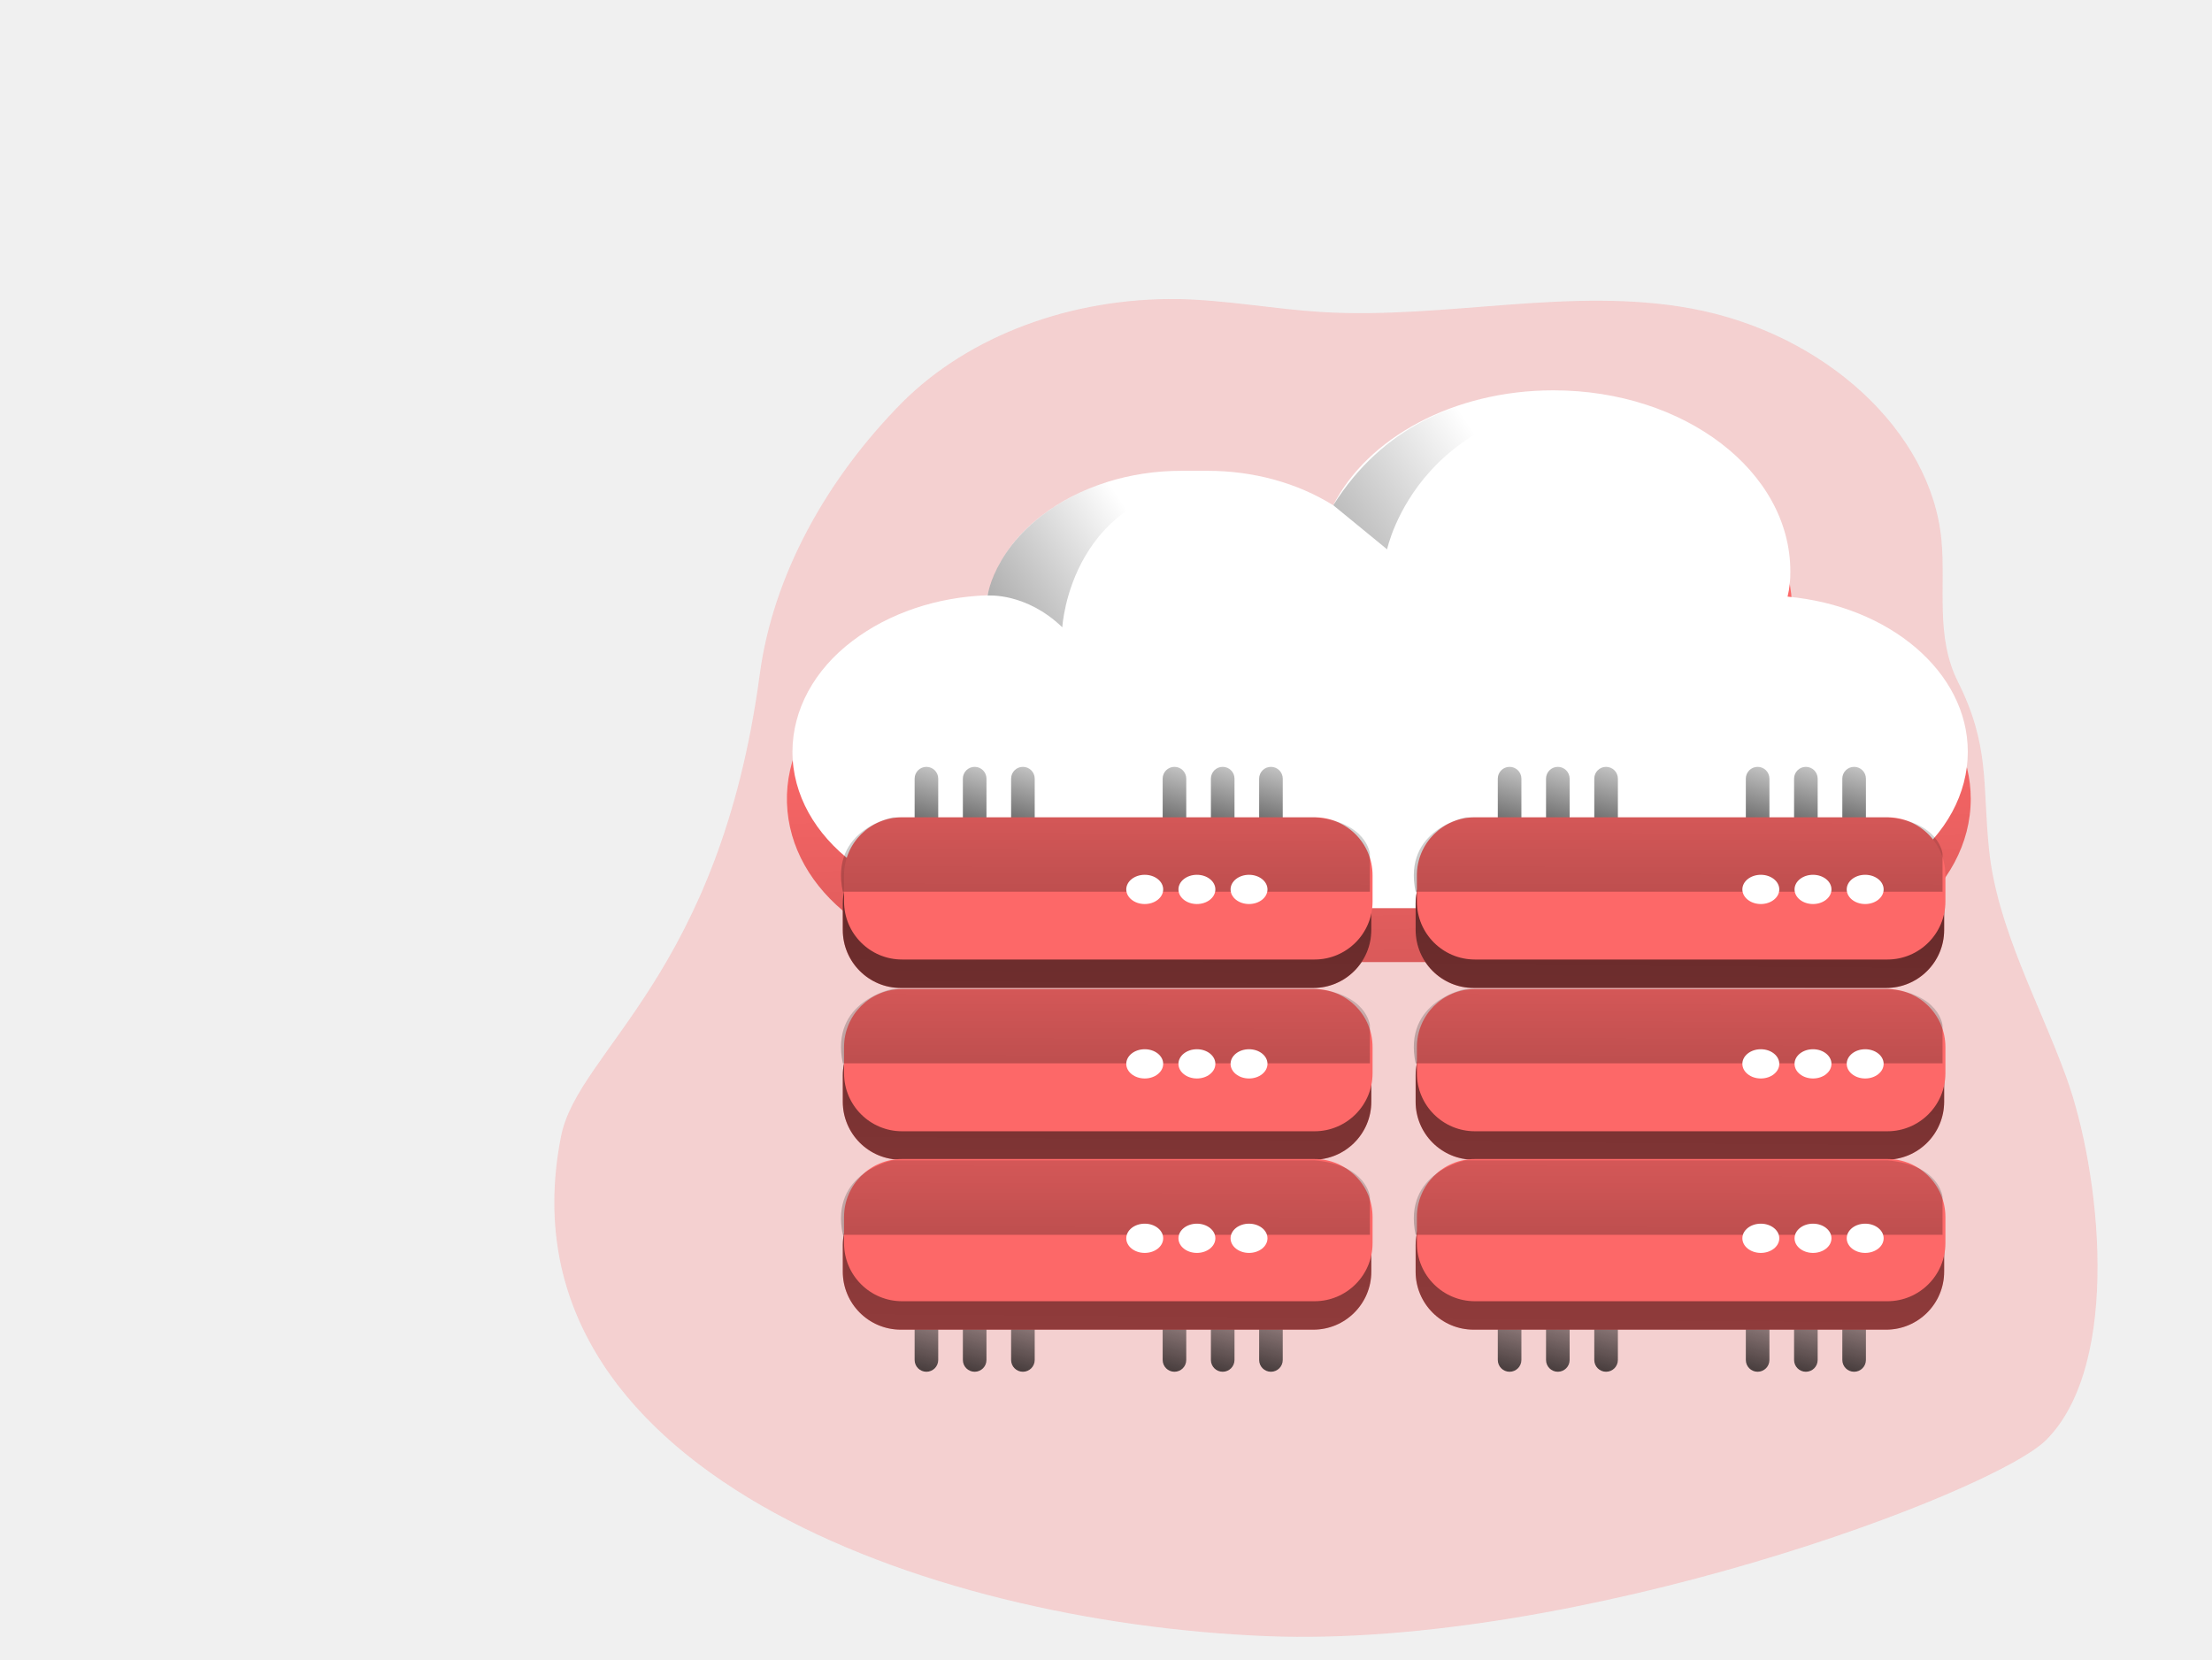
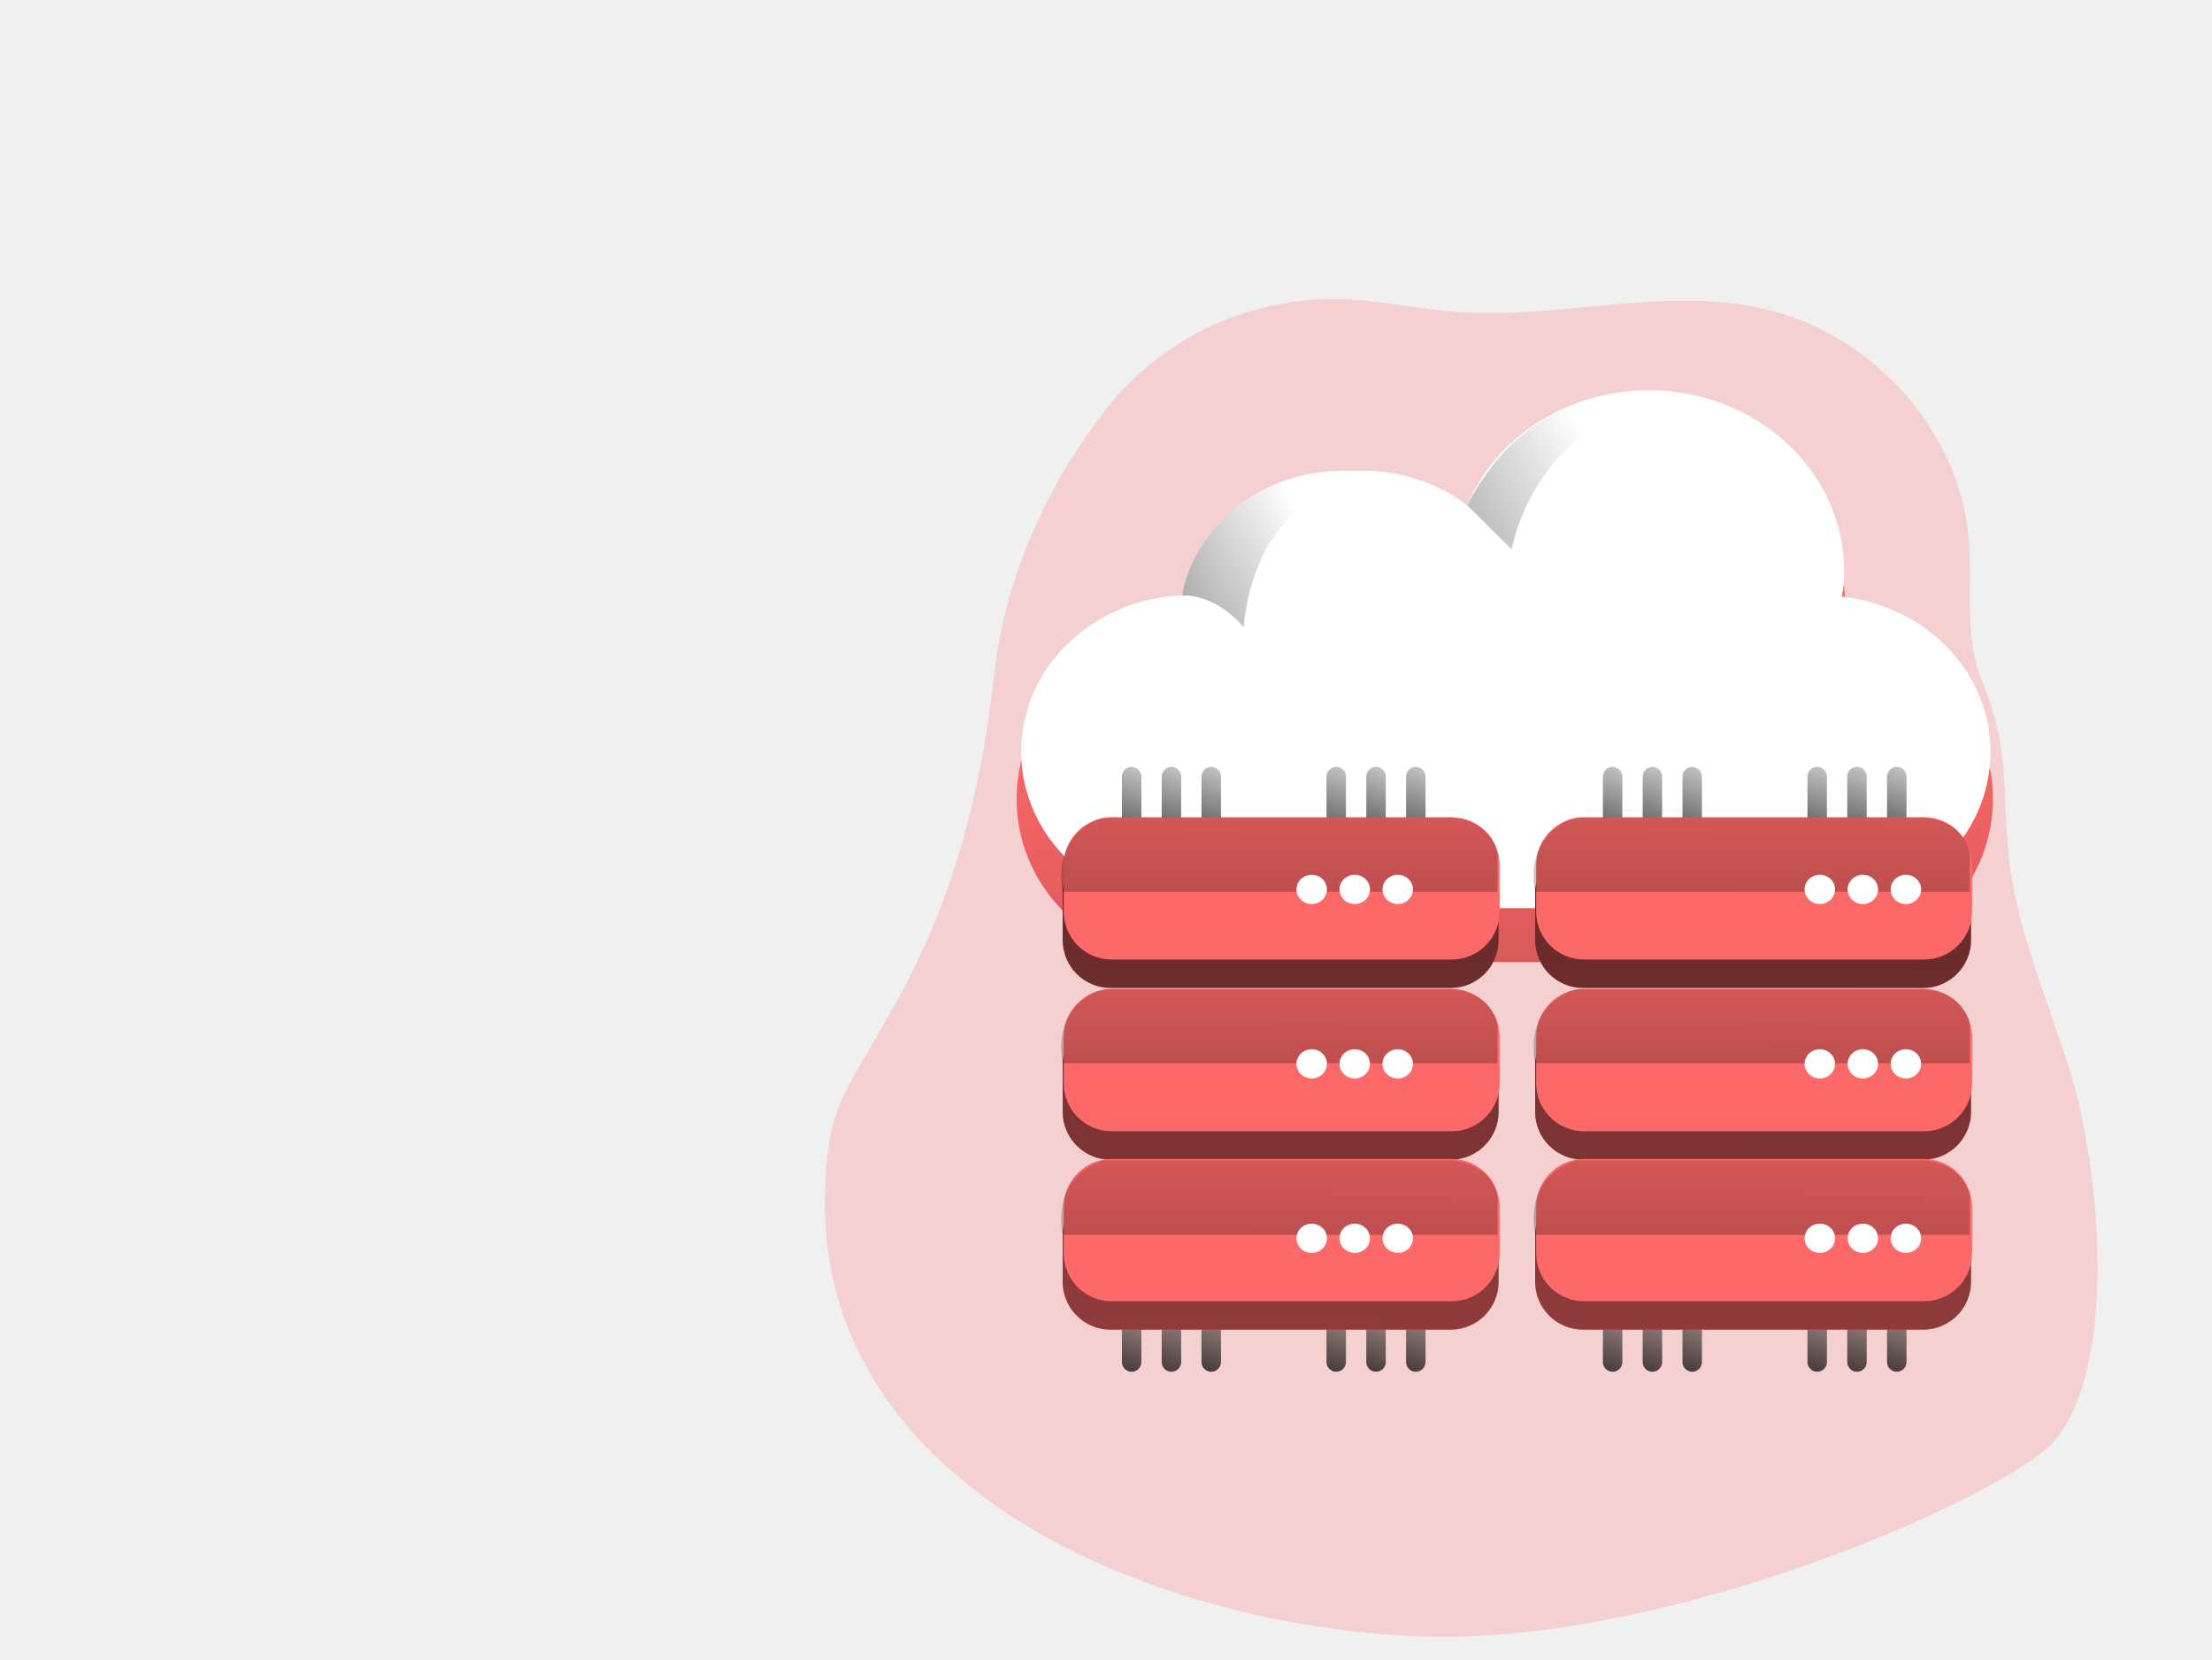
<svg xmlns="http://www.w3.org/2000/svg" xmlns:xlink="http://www.w3.org/1999/xlink" id="Layer_1" data-name="Layer 1" width="600" height="450" viewBox="0 0 600 450" version="1.1">
  <defs id="defs2798">
    <linearGradient id="linear-gradient" x1="254.01" y1="304.13" x2="226.78" y2="268.19" gradientUnits="userSpaceOnUse">
      <stop offset="0" stop-opacity="0" id="stop2770" />
      <stop offset="0.99" id="stop2772" />
    </linearGradient>
    <linearGradient id="linear-gradient-2" x1="243.75" y1="329.23" x2="305.38" y2="335.59" xlink:href="#linear-gradient" />
    <linearGradient id="linear-gradient-3" x1="121.74" y1="108.66" x2="461.85" y2="108.66" xlink:href="#linear-gradient" />
    <linearGradient id="linear-gradient-4" x1="288.59" y1="-46.13" x2="314.02" y2="415.99" xlink:href="#linear-gradient" />
    <linearGradient id="linear-gradient-5" x1="133.9" y1="403.66" x2="133.9" y2="440.51" gradientUnits="userSpaceOnUse">
      <stop offset="0" stop-opacity="0" id="stop2778" />
      <stop offset="0.41" stop-opacity="0.41" id="stop2780" />
      <stop offset="0.99" id="stop2782" />
    </linearGradient>
    <linearGradient id="linear-gradient-6" x1="310.64" y1="392.64" x2="311.75" y2="413.1" xlink:href="#linear-gradient-5" />
    <linearGradient id="linear-gradient-7" x1="209.45" y1="234.78" x2="208.09" y2="196" xlink:href="#linear-gradient" />
    <linearGradient id="linear-gradient-8" x1="241.07" y1="323.5" x2="270.67" y2="323.5" gradientUnits="userSpaceOnUse">
      <stop offset="0" stop-color="#ecc4d7" id="stop2787" />
      <stop offset="0.42" stop-color="#efd4d1" id="stop2789" />
      <stop offset="1" stop-color="#f2eac9" id="stop2791" />
    </linearGradient>
    <linearGradient id="linear-gradient-9" x1="268.52" y1="330.49" x2="253.32" y2="213.3" xlink:href="#linear-gradient" />
    <linearGradient id="linear-gradient-10" x1="236.72" y1="274.73" x2="248.97" y2="274.73" xlink:href="#linear-gradient-8" />
    <linearGradient id="linear-gradient-11" x1="255.75" y1="294.68" x2="262.36" y2="294.68" xlink:href="#linear-gradient-8" />
    <linearGradient id="linear-gradient-12" x1="254.41" y1="283.76" x2="266.78" y2="283.76" xlink:href="#linear-gradient-8" />
    <linearGradient id="linear-gradient-1" x1="219.04" y1="101.03" x2="230.3" y2="546.98" gradientUnits="userSpaceOnUse">
      <stop offset="0" stop-opacity="0" id="stop4455" />
      <stop offset="0.95" id="stop4457" />
    </linearGradient>
-     <linearGradient gradientTransform="matrix(1.422384,0,0,1.126531,150.3729,81.08605)" id="linear-gradient-2-0" x1="77.37" y1="104.91" x2="63.11" y2="143.39" xlink:href="#linear-gradient-1" />
-     <linearGradient gradientTransform="matrix(1.422384,0,0,1.126531,150.3729,81.08605)" id="linear-gradient-3-6" x1="86.57" y1="104.91" x2="72.31" y2="143.39" xlink:href="#linear-gradient-1" />
-     <linearGradient gradientTransform="matrix(1.422384,0,0,1.126531,150.3729,81.08605)" id="linear-gradient-4-1" x1="95.77" y1="104.91" x2="81.5" y2="143.39" xlink:href="#linear-gradient-1" />
-     <linearGradient gradientTransform="matrix(1.422384,0,0,1.126531,150.3729,81.08605)" id="linear-gradient-5-8" x1="124.67" y1="104.91" x2="110.41" y2="143.39" xlink:href="#linear-gradient-1" />
-     <linearGradient gradientTransform="matrix(1.422384,0,0,1.126531,150.3729,81.08605)" id="linear-gradient-6-1" x1="133.87" y1="104.91" x2="119.61" y2="143.39" xlink:href="#linear-gradient-1" />
-     <linearGradient gradientTransform="matrix(1.422384,0,0,1.126531,150.3729,81.08605)" id="linear-gradient-7-1" x1="143.07" y1="104.91" x2="128.8" y2="143.39" xlink:href="#linear-gradient-1" />
-     <linearGradient gradientTransform="matrix(1.422384,0,0,1.126531,150.3729,81.08605)" id="linear-gradient-8-1" x1="188.58" y1="104.91" x2="174.32" y2="143.39" xlink:href="#linear-gradient-1" />
-     <linearGradient gradientTransform="matrix(1.422384,0,0,1.126531,150.3729,81.08605)" id="linear-gradient-9-3" x1="197.78" y1="104.91" x2="183.51" y2="143.39" xlink:href="#linear-gradient-1" />
-     <linearGradient gradientTransform="matrix(1.422384,0,0,1.126531,150.3729,81.08605)" id="linear-gradient-10-7" x1="206.98" y1="104.91" x2="192.71" y2="143.39" xlink:href="#linear-gradient-1" />
-     <linearGradient gradientTransform="matrix(1.422384,0,0,1.126531,150.3729,81.08605)" id="linear-gradient-11-0" x1="235.88" y1="104.91" x2="221.62" y2="143.39" xlink:href="#linear-gradient-1" />
-     <linearGradient gradientTransform="matrix(1.422384,0,0,1.126531,150.3729,81.08605)" id="linear-gradient-12-2" x1="245.08" y1="104.91" x2="230.81" y2="143.39" xlink:href="#linear-gradient-1" />
-     <linearGradient gradientTransform="matrix(1.422384,0,0,1.126531,150.3729,81.08605)" id="linear-gradient-13" x1="254.28" y1="104.91" x2="240.01" y2="143.39" xlink:href="#linear-gradient-1" />
-     <linearGradient gradientTransform="matrix(1.422384,0,0,1.126531,150.3729,81.08605)" id="linear-gradient-14" x1="77.37" y1="231.42" x2="63.11" y2="269.89" xlink:href="#linear-gradient-1" />
-     <linearGradient gradientTransform="matrix(1.422384,0,0,1.126531,150.3729,81.08605)" id="linear-gradient-15" x1="86.57" y1="231.42" x2="72.31" y2="269.89" xlink:href="#linear-gradient-1" />
-     <linearGradient gradientTransform="matrix(1.422384,0,0,1.126531,150.3729,81.08605)" id="linear-gradient-16" x1="95.77" y1="231.42" x2="81.5" y2="269.89" xlink:href="#linear-gradient-1" />
-     <linearGradient gradientTransform="matrix(1.422384,0,0,1.126531,150.3729,81.08605)" id="linear-gradient-17" x1="124.67" y1="231.42" x2="110.41" y2="269.89" xlink:href="#linear-gradient-1" />
-     <linearGradient gradientTransform="matrix(1.422384,0,0,1.126531,150.3729,81.08605)" id="linear-gradient-18" x1="133.87" y1="231.42" x2="119.61" y2="269.89" xlink:href="#linear-gradient-1" />
-     <linearGradient gradientTransform="matrix(1.422384,0,0,1.126531,150.3729,81.08605)" id="linear-gradient-19" x1="143.07" y1="231.42" x2="128.8" y2="269.89" xlink:href="#linear-gradient-1" />
-     <linearGradient gradientTransform="matrix(1.422384,0,0,1.126531,150.3729,81.08605)" id="linear-gradient-20" x1="188.58" y1="231.42" x2="174.32" y2="269.89" xlink:href="#linear-gradient-1" />
-     <linearGradient gradientTransform="matrix(1.422384,0,0,1.126531,150.3729,81.08605)" id="linear-gradient-21" x1="197.78" y1="231.42" x2="183.51" y2="269.89" xlink:href="#linear-gradient-1" />
-     <linearGradient gradientTransform="matrix(1.422384,0,0,1.126531,150.3729,81.08605)" id="linear-gradient-22" x1="206.98" y1="231.42" x2="192.71" y2="269.89" xlink:href="#linear-gradient-1" />
-     <linearGradient gradientTransform="matrix(1.422384,0,0,1.126531,150.3729,81.08605)" id="linear-gradient-23" x1="235.88" y1="231.42" x2="221.62" y2="269.89" xlink:href="#linear-gradient-1" />
-     <linearGradient gradientTransform="matrix(1.422384,0,0,1.126531,150.3729,81.08605)" id="linear-gradient-24" x1="245.08" y1="231.42" x2="230.81" y2="269.89" xlink:href="#linear-gradient-1" />
-     <linearGradient gradientTransform="matrix(1.422384,0,0,1.126531,150.3729,81.08605)" id="linear-gradient-25" x1="254.28" y1="231.42" x2="240.01" y2="269.89" xlink:href="#linear-gradient-1" />
-     <linearGradient gradientTransform="matrix(1.422384,0,0,1.126531,61.78681,81.11985)" id="linear-gradient-26" x1="240.06" y1="36.52" x2="124.25" y2="97.52" xlink:href="#linear-gradient-1" />
-     <linearGradient gradientTransform="matrix(1.422384,0,0,1.126531,61.78681,81.11985)" id="linear-gradient-27" x1="174.18" y1="55.74" x2="76.57" y2="107.16" xlink:href="#linear-gradient-1" />
-     <linearGradient gradientTransform="matrix(1.422384,0,0,1.126531,150.3729,81.08605)" id="linear-gradient-28" x1="101.63" y1="524.89" x2="108.39" y2="-149.12" xlink:href="#linear-gradient-1" />
-     <linearGradient gradientTransform="matrix(1.422384,0,0,1.126531,150.3729,81.08605)" id="linear-gradient-29" x1="102.04" y1="524.89" x2="108.8" y2="-149.12" xlink:href="#linear-gradient-1" />
-     <linearGradient gradientTransform="matrix(1.422384,0,0,1.126531,150.3729,81.08605)" id="linear-gradient-30" x1="102.45" y1="524.89" x2="109.21" y2="-149.11" xlink:href="#linear-gradient-1" />
-     <linearGradient gradientTransform="matrix(1.422384,0,0,1.126531,150.3729,81.08605)" id="linear-gradient-31" x1="210.85" y1="525.98" x2="217.61" y2="-148.03" xlink:href="#linear-gradient-1" />
-     <linearGradient gradientTransform="matrix(1.422384,0,0,1.126531,150.3729,81.08605)" id="linear-gradient-32" x1="211.27" y1="525.98" x2="218.03" y2="-148.02" xlink:href="#linear-gradient-1" />
-     <linearGradient gradientTransform="matrix(1.422384,0,0,1.126531,150.3729,81.08605)" id="linear-gradient-33" x1="211.68" y1="525.99" x2="218.44" y2="-148.02" xlink:href="#linear-gradient-1" />
-     <linearGradient gradientTransform="matrix(1.422384,0,0,1.126531,61.78681,81.11985)" id="linear-gradient-34" x1="167.49" y1="91.56" x2="166.93" y2="310.04" xlink:href="#linear-gradient-1" />
-     <linearGradient gradientTransform="matrix(1.422384,0,0,1.126531,61.78681,81.11985)" id="linear-gradient-35" x1="276.73" y1="91.56" x2="276.17" y2="310.04" xlink:href="#linear-gradient-1" />
-     <linearGradient gradientTransform="matrix(1.422384,0,0,1.126531,61.78681,81.11985)" id="linear-gradient-36" x1="167.49" y1="132.85" x2="166.93" y2="351.33" xlink:href="#linear-gradient-1" />
-     <linearGradient gradientTransform="matrix(1.422384,0,0,1.126531,61.78681,81.11985)" id="linear-gradient-37" x1="276.73" y1="132.85" x2="276.17" y2="351.33" xlink:href="#linear-gradient-1" />
-     <linearGradient gradientTransform="matrix(1.422384,0,0,1.126531,61.78681,81.11985)" id="linear-gradient-38" x1="167.49" y1="174.15" x2="166.93" y2="392.62" xlink:href="#linear-gradient-1" />
-     <linearGradient gradientTransform="matrix(1.422384,0,0,1.126531,61.78681,81.11985)" id="linear-gradient-39" x1="276.73" y1="174.15" x2="276.17" y2="392.62" xlink:href="#linear-gradient-1" />
-     <linearGradient gradientTransform="matrix(1.422384,0,0,1.126531,61.78681,81.11985)" y2="546.98" x2="230.3" y1="101.03" x1="219.04" gradientUnits="userSpaceOnUse" id="linearGradient5543" xlink:href="#linear-gradient-1" />
+     <linearGradient gradientTransform="matrix(1.173108,0,0,1.126531,223.729,81.08605)" id="linear-gradient-2-0" x1="77.37" y1="104.91" x2="63.11" y2="143.39" xlink:href="#linear-gradient-1" />
+     <linearGradient gradientTransform="matrix(1.173108,0,0,1.126531,223.729,81.08605)" id="linear-gradient-3-6" x1="86.57" y1="104.91" x2="72.31" y2="143.39" xlink:href="#linear-gradient-1" />
+     <linearGradient gradientTransform="matrix(1.173108,0,0,1.126531,223.729,81.08605)" id="linear-gradient-4-1" x1="95.77" y1="104.91" x2="81.5" y2="143.39" xlink:href="#linear-gradient-1" />
+     <linearGradient gradientTransform="matrix(1.173108,0,0,1.126531,223.729,81.08605)" id="linear-gradient-5-8" x1="124.67" y1="104.91" x2="110.41" y2="143.39" xlink:href="#linear-gradient-1" />
+     <linearGradient gradientTransform="matrix(1.173108,0,0,1.126531,223.729,81.08605)" id="linear-gradient-6-1" x1="133.87" y1="104.91" x2="119.61" y2="143.39" xlink:href="#linear-gradient-1" />
+     <linearGradient gradientTransform="matrix(1.173108,0,0,1.126531,223.729,81.08605)" id="linear-gradient-7-1" x1="143.07" y1="104.91" x2="128.8" y2="143.39" xlink:href="#linear-gradient-1" />
+     <linearGradient gradientTransform="matrix(1.173108,0,0,1.126531,223.729,81.08605)" id="linear-gradient-8-1" x1="188.58" y1="104.91" x2="174.32" y2="143.39" xlink:href="#linear-gradient-1" />
+     <linearGradient gradientTransform="matrix(1.173108,0,0,1.126531,223.729,81.08605)" id="linear-gradient-9-3" x1="197.78" y1="104.91" x2="183.51" y2="143.39" xlink:href="#linear-gradient-1" />
+     <linearGradient gradientTransform="matrix(1.173108,0,0,1.126531,223.729,81.08605)" id="linear-gradient-10-7" x1="206.98" y1="104.91" x2="192.71" y2="143.39" xlink:href="#linear-gradient-1" />
+     <linearGradient gradientTransform="matrix(1.173108,0,0,1.126531,223.729,81.08605)" id="linear-gradient-11-0" x1="235.88" y1="104.91" x2="221.62" y2="143.39" xlink:href="#linear-gradient-1" />
+     <linearGradient gradientTransform="matrix(1.173108,0,0,1.126531,223.729,81.08605)" id="linear-gradient-12-2" x1="245.08" y1="104.91" x2="230.81" y2="143.39" xlink:href="#linear-gradient-1" />
+     <linearGradient gradientTransform="matrix(1.173108,0,0,1.126531,223.729,81.08605)" id="linear-gradient-13" x1="254.28" y1="104.91" x2="240.01" y2="143.39" xlink:href="#linear-gradient-1" />
+     <linearGradient gradientTransform="matrix(1.173108,0,0,1.126531,223.729,81.08605)" id="linear-gradient-14" x1="77.37" y1="231.42" x2="63.11" y2="269.89" xlink:href="#linear-gradient-1" />
+     <linearGradient gradientTransform="matrix(1.173108,0,0,1.126531,223.729,81.08605)" id="linear-gradient-15" x1="86.57" y1="231.42" x2="72.31" y2="269.89" xlink:href="#linear-gradient-1" />
+     <linearGradient gradientTransform="matrix(1.173108,0,0,1.126531,223.729,81.08605)" id="linear-gradient-16" x1="95.77" y1="231.42" x2="81.5" y2="269.89" xlink:href="#linear-gradient-1" />
+     <linearGradient gradientTransform="matrix(1.173108,0,0,1.126531,223.729,81.08605)" id="linear-gradient-17" x1="124.67" y1="231.42" x2="110.41" y2="269.89" xlink:href="#linear-gradient-1" />
+     <linearGradient gradientTransform="matrix(1.173108,0,0,1.126531,223.729,81.08605)" id="linear-gradient-18" x1="133.87" y1="231.42" x2="119.61" y2="269.89" xlink:href="#linear-gradient-1" />
+     <linearGradient gradientTransform="matrix(1.173108,0,0,1.126531,223.729,81.08605)" id="linear-gradient-19" x1="143.07" y1="231.42" x2="128.8" y2="269.89" xlink:href="#linear-gradient-1" />
+     <linearGradient gradientTransform="matrix(1.173108,0,0,1.126531,223.729,81.08605)" id="linear-gradient-20" x1="188.58" y1="231.42" x2="174.32" y2="269.89" xlink:href="#linear-gradient-1" />
+     <linearGradient gradientTransform="matrix(1.173108,0,0,1.126531,223.729,81.08605)" id="linear-gradient-21" x1="197.78" y1="231.42" x2="183.51" y2="269.89" xlink:href="#linear-gradient-1" />
+     <linearGradient gradientTransform="matrix(1.173108,0,0,1.126531,223.729,81.08605)" id="linear-gradient-22" x1="206.98" y1="231.42" x2="192.71" y2="269.89" xlink:href="#linear-gradient-1" />
+     <linearGradient gradientTransform="matrix(1.173108,0,0,1.126531,223.729,81.08605)" id="linear-gradient-23" x1="235.88" y1="231.42" x2="221.62" y2="269.89" xlink:href="#linear-gradient-1" />
+     <linearGradient gradientTransform="matrix(1.173108,0,0,1.126531,223.729,81.08605)" id="linear-gradient-24" x1="245.08" y1="231.42" x2="230.81" y2="269.89" xlink:href="#linear-gradient-1" />
+     <linearGradient gradientTransform="matrix(1.173108,0,0,1.126531,223.729,81.08605)" id="linear-gradient-25" x1="254.28" y1="231.42" x2="240.01" y2="269.89" xlink:href="#linear-gradient-1" />
+     <linearGradient gradientTransform="matrix(1.173108,0,0,1.126531,150.6678,81.11985)" id="linear-gradient-26" x1="240.06" y1="36.52" x2="124.25" y2="97.52" xlink:href="#linear-gradient-1" />
+     <linearGradient gradientTransform="matrix(1.173108,0,0,1.126531,150.6678,81.11985)" id="linear-gradient-27" x1="174.18" y1="55.74" x2="76.57" y2="107.16" xlink:href="#linear-gradient-1" />
+     <linearGradient gradientTransform="matrix(1.173108,0,0,1.126531,223.729,81.08605)" id="linear-gradient-28" x1="101.63" y1="524.89" x2="108.39" y2="-149.12" xlink:href="#linear-gradient-1" />
+     <linearGradient gradientTransform="matrix(1.173108,0,0,1.126531,223.729,81.08605)" id="linear-gradient-29" x1="102.04" y1="524.89" x2="108.8" y2="-149.12" xlink:href="#linear-gradient-1" />
+     <linearGradient gradientTransform="matrix(1.173108,0,0,1.126531,223.729,81.08605)" id="linear-gradient-30" x1="102.45" y1="524.89" x2="109.21" y2="-149.11" xlink:href="#linear-gradient-1" />
+     <linearGradient gradientTransform="matrix(1.173108,0,0,1.126531,223.729,81.08605)" id="linear-gradient-31" x1="210.85" y1="525.98" x2="217.61" y2="-148.03" xlink:href="#linear-gradient-1" />
+     <linearGradient gradientTransform="matrix(1.173108,0,0,1.126531,223.729,81.08605)" id="linear-gradient-32" x1="211.27" y1="525.98" x2="218.03" y2="-148.02" xlink:href="#linear-gradient-1" />
+     <linearGradient gradientTransform="matrix(1.173108,0,0,1.126531,223.729,81.08605)" id="linear-gradient-33" x1="211.68" y1="525.99" x2="218.44" y2="-148.02" xlink:href="#linear-gradient-1" />
+     <linearGradient gradientTransform="matrix(1.173108,0,0,1.126531,150.6678,81.11985)" id="linear-gradient-34" x1="167.49" y1="91.56" x2="166.93" y2="310.04" xlink:href="#linear-gradient-1" />
+     <linearGradient gradientTransform="matrix(1.173108,0,0,1.126531,150.6678,81.11985)" id="linear-gradient-35" x1="276.73" y1="91.56" x2="276.17" y2="310.04" xlink:href="#linear-gradient-1" />
+     <linearGradient gradientTransform="matrix(1.173108,0,0,1.126531,150.6678,81.11985)" id="linear-gradient-36" x1="167.49" y1="132.85" x2="166.93" y2="351.33" xlink:href="#linear-gradient-1" />
+     <linearGradient gradientTransform="matrix(1.173108,0,0,1.126531,150.6678,81.11985)" id="linear-gradient-37" x1="276.73" y1="132.85" x2="276.17" y2="351.33" xlink:href="#linear-gradient-1" />
+     <linearGradient gradientTransform="matrix(1.173108,0,0,1.126531,150.6678,81.11985)" id="linear-gradient-38" x1="167.49" y1="174.15" x2="166.93" y2="392.62" xlink:href="#linear-gradient-1" />
+     <linearGradient gradientTransform="matrix(1.173108,0,0,1.126531,150.6678,81.11985)" id="linear-gradient-39" x1="276.73" y1="174.15" x2="276.17" y2="392.62" xlink:href="#linear-gradient-1" />
+     <linearGradient gradientTransform="matrix(1.173108,0,0,1.126531,150.6678,81.11985)" y2="546.98" x2="230.3" y1="101.03" x1="219.04" gradientUnits="userSpaceOnUse" id="linearGradient5543" xlink:href="#linear-gradient-1" />
  </defs>
-   <path d="m 526.608,146.459 c -2.745,-29.369 -31.534,-56.045 -67.748,-62.759 -32.715,-6.072 -66.852,2.963 -100.363,0.935 -13.015,-0.8 -25.816,-3.256 -38.86,-3.515 a 93.508,74.058 0 0 0 -74.775,27.893 c -20.852,21.055 -35.147,47.145 -38.76,73.765 -10.867,81.673 -49.286,102.086 -53.908,125.383 -17.865,89.92 98.77,131.894 191.368,135.6 84.475,3.38 197.37,-38.933 211.551,-53.296 20.539,-20.784 14.565,-72.943 5.362,-98.301 -7.368,-20.278 -18.79,-40.555 -20.966,-61.824 -1.806,-17.63 0.299,-28.028 -8.463,-45.489 -6.116,-12.189 -3.243,-25.651 -4.438,-38.392 z" style="opacity:0.24;isolation:isolate;fill:#fd6868;stroke-width:1.266" id="path4502" />
-   <path style="fill:#fd6868;stroke-width:1.266" d="m 534.559,216.653 a 55.9,44.273 0 0 1 -55.914,44.295 H 269.554 a 55.9,44.273 0 0 1 -2.745,-88.5 53.851,42.65 0 0 1 52.984,-35.294 h 7.183 a 54.051,42.808 0 0 1 34.265,9.733 64.676,51.223 0 0 1 124.871,18.723 47.266,37.435 0 0 1 -0.754,7.12 55.885,44.261 0 0 1 49.2,43.923 z" id="path4504" />
-   <path style="fill:url(#linearGradient5543);stroke-width:1.266" d="m 534.559,216.653 a 55.9,44.273 0 0 1 -55.914,44.295 H 269.554 a 55.9,44.273 0 0 1 -2.745,-88.5 53.851,42.65 0 0 1 52.984,-35.294 h 7.183 a 54.051,42.808 0 0 1 34.265,9.733 64.676,51.223 0 0 1 124.871,18.723 47.266,37.435 0 0 1 -0.754,7.12 55.885,44.261 0 0 1 49.2,43.923 z" id="path4506" />
-   <path style="fill:#ffffff;stroke-width:1.266" d="m 533.762,203.912 a 52.372,41.479 0 0 1 -16.258,30.022 56.398,44.667 0 0 1 -39.272,12.392 H 270.564 c -30.709,0 -55.615,-18.96 -55.615,-42.448 a 52.529,41.603 0 0 1 16.258,-30.022 56.213,44.52 0 0 1 36.641,-12.392 50.523,40.014 0 0 1 14.892,-21.765 54.193,42.921 0 0 1 37.764,-11.998 h 7.112 a 54.79,43.394 0 0 1 34.009,9.339 c 9.302,-18.239 32.501,-31.171 59.74,-31.171 35.56,0 64.263,21.979 64.263,49.128 a 43.568,34.506 0 0 1 -0.754,6.827 c 27.566,2.512 48.887,20.39 48.887,42.087 z" id="path4508" />
-   <rect style="fill:url(#linear-gradient-2-0);stroke-width:1.266" x="248.091" y="207.99" width="6.401" height="21.562" rx="3.2" id="rect4510" />
-   <rect style="fill:url(#linear-gradient-3-6);stroke-width:1.266" x="261.177" y="207.99" width="6.401" height="21.562" rx="3.2" id="rect4512" />
-   <rect style="fill:url(#linear-gradient-4-1);stroke-width:1.266" x="274.262" y="207.99" width="6.401" height="21.562" rx="3.2" id="rect4514" />
-   <rect style="fill:url(#linear-gradient-5-8);stroke-width:1.266" x="315.369" y="207.99" width="6.401" height="21.562" rx="3.2" id="rect4516" />
-   <rect style="fill:url(#linear-gradient-6-1);stroke-width:1.266" x="328.455" y="207.99" width="6.401" height="21.562" rx="3.2" id="rect4518" />
-   <rect style="fill:url(#linear-gradient-7-1);stroke-width:1.266" x="341.541" y="207.99" width="6.401" height="21.562" rx="3.2" id="rect4520" />
-   <rect style="fill:url(#linear-gradient-8-1);stroke-width:1.266" x="406.274" y="207.99" width="6.401" height="21.562" rx="3.2" id="rect4522" />
-   <rect style="fill:url(#linear-gradient-9-3);stroke-width:1.266" x="419.36" y="207.99" width="6.401" height="21.562" rx="3.2" id="rect4524" />
-   <rect style="fill:url(#linear-gradient-10-7);stroke-width:1.266" x="432.446" y="207.99" width="6.401" height="21.562" rx="3.2" id="rect4526" />
-   <rect style="fill:url(#linear-gradient-11-0);stroke-width:1.266" x="473.553" y="207.99" width="6.401" height="21.562" rx="3.2" id="rect4528" />
-   <rect style="fill:url(#linear-gradient-12-2);stroke-width:1.266" x="486.639" y="207.99" width="6.401" height="21.562" rx="3.2" id="rect4530" />
-   <rect style="fill:url(#linear-gradient-13);stroke-width:1.266" x="499.725" y="207.99" width="6.401" height="21.562" rx="3.2" id="rect4532" />
-   <rect style="fill:url(#linear-gradient-14);stroke-width:1.266" x="248.091" y="350.496" width="6.401" height="21.562" rx="3.2" id="rect4534" />
-   <rect style="fill:url(#linear-gradient-15);stroke-width:1.266" x="261.177" y="350.496" width="6.401" height="21.562" rx="3.2" id="rect4536" />
-   <rect style="fill:url(#linear-gradient-16);stroke-width:1.266" x="274.262" y="350.496" width="6.401" height="21.562" rx="3.2" id="rect4538" />
-   <rect style="fill:url(#linear-gradient-17);stroke-width:1.266" x="315.369" y="350.496" width="6.401" height="21.562" rx="3.2" id="rect4540" />
-   <rect style="fill:url(#linear-gradient-18);stroke-width:1.266" x="328.455" y="350.496" width="6.401" height="21.562" rx="3.2" id="rect4542" />
-   <rect style="fill:url(#linear-gradient-19);stroke-width:1.266" x="341.541" y="350.496" width="6.401" height="21.562" rx="3.2" id="rect4544" />
-   <rect style="fill:url(#linear-gradient-20);stroke-width:1.266" x="406.274" y="350.496" width="6.401" height="21.562" rx="3.2" id="rect4546" />
-   <rect style="fill:url(#linear-gradient-21);stroke-width:1.266" x="419.36" y="350.496" width="6.401" height="21.562" rx="3.2" id="rect4548" />
-   <rect style="fill:url(#linear-gradient-22);stroke-width:1.266" x="432.446" y="350.496" width="6.401" height="21.562" rx="3.2" id="rect4550" />
-   <rect style="fill:url(#linear-gradient-23);stroke-width:1.266" x="473.553" y="350.496" width="6.401" height="21.562" rx="3.2" id="rect4552" />
-   <rect style="fill:url(#linear-gradient-24);stroke-width:1.266" x="486.639" y="350.496" width="6.401" height="21.562" rx="3.2" id="rect4554" />
-   <rect style="fill:url(#linear-gradient-25);stroke-width:1.266" x="499.725" y="350.496" width="6.401" height="21.562" rx="3.2" id="rect4556" />
-   <path style="fill:url(#linear-gradient-26);stroke-width:1.266" d="m 361.654,137.041 14.594,11.952 c 0,0 9.075,-43.09 66.212,-40.172 0,0 -53.766,-15.028 -80.806,28.22 z" id="path4558" />
-   <path style="fill:url(#linear-gradient-27);stroke-width:1.266" d="m 267.89,161.532 c 0,0 10.383,-0.901 20.255,8.607 0,0 2.134,-38.482 43.383,-39.113 0,0 -16.898,-8.55 -40.438,3.492 -21.094,10.815 -23.199,27.014 -23.199,27.014 z" id="path4560" />
-   <rect style="fill:#fd6868;stroke-width:1.266" x="228.604" y="229.394" width="143.362" height="38.572" rx="15.746" id="rect4562" />
-   <rect style="fill:#fd6868;stroke-width:1.266" x="228.604" y="275.976" width="143.362" height="38.572" rx="15.746" id="rect4564" />
-   <rect style="fill:#fd6868;stroke-width:1.266" x="228.604" y="322.073" width="143.362" height="38.572" rx="15.746" id="rect4566" />
-   <rect style="fill:#fd6868;stroke-width:1.266" x="383.985" y="229.394" width="143.362" height="38.572" rx="15.746" id="rect4568" />
-   <rect style="fill:#fd6868;stroke-width:1.266" x="383.985" y="275.976" width="143.362" height="38.572" rx="15.746" id="rect4570" />
-   <rect style="fill:#fd6868;stroke-width:1.266" x="383.985" y="322.073" width="143.362" height="38.572" rx="15.746" id="rect4572" />
-   <rect style="fill:url(#linear-gradient-28);stroke-width:1.266" x="228.604" y="229.394" width="143.362" height="38.572" rx="15.746" id="rect4574" />
-   <rect style="fill:url(#linear-gradient-29);stroke-width:1.266" x="228.604" y="275.976" width="143.362" height="38.572" rx="15.746" id="rect4576" />
-   <rect style="fill:url(#linear-gradient-30);stroke-width:1.266" x="228.604" y="322.073" width="143.362" height="38.572" rx="15.746" id="rect4578" />
-   <rect style="fill:url(#linear-gradient-31);stroke-width:1.266" x="383.985" y="229.394" width="143.362" height="38.572" rx="15.746" id="rect4580" />
-   <rect style="fill:url(#linear-gradient-32);stroke-width:1.266" x="383.985" y="275.976" width="143.362" height="38.572" rx="15.746" id="rect4582" />
-   <rect style="fill:url(#linear-gradient-33);stroke-width:1.266" x="383.985" y="322.073" width="143.362" height="38.572" rx="15.746" id="rect4584" />
-   <rect style="fill:#fd6868;stroke-width:1.266" x="228.945" y="221.677" width="143.362" height="38.572" rx="15.746" id="rect4586" />
-   <rect style="fill:#fd6868;stroke-width:1.266" x="228.945" y="268.259" width="143.362" height="38.572" rx="15.746" id="rect4588" />
-   <rect style="fill:#fd6868;stroke-width:1.266" x="228.945" y="314.357" width="143.362" height="38.572" rx="15.746" id="rect4590" />
-   <rect style="fill:#fd6868;stroke-width:1.266" x="384.327" y="221.677" width="143.362" height="38.572" rx="15.746" id="rect4592" />
-   <rect style="fill:#fd6868;stroke-width:1.266" x="384.327" y="268.259" width="143.362" height="38.572" rx="15.746" id="rect4594" />
-   <rect style="fill:#fd6868;stroke-width:1.266" x="384.327" y="314.357" width="143.362" height="38.572" rx="15.746" id="rect4596" />
-   <path style="fill:url(#linear-gradient-34);stroke-width:1.266" d="M 228.618,241.864 H 371.582 V 231.568 c 0,0 -0.797,-8.674 -15.02,-9.891 H 242.23 c 0,0 -17.225,3.222 -13.612,20.187 z" id="path4598" />
-   <path style="fill:url(#linear-gradient-35);stroke-width:1.266" d="M 383.985,241.864 H 526.906 V 231.568 c 0,0 -0.782,-8.674 -15.006,-9.891 H 397.612 c 0,0 -17.211,3.222 -13.626,20.187 z" id="path4600" />
-   <path style="fill:url(#linear-gradient-36);stroke-width:1.266" d="m 228.618,288.401 h 142.964 v -10.308 c 0,0 -0.797,-8.674 -15.02,-9.891 H 242.23 c 0,0 -17.225,3.211 -13.612,20.199 z" id="path4602" />
-   <path style="fill:url(#linear-gradient-37);stroke-width:1.266" d="M 383.985,288.401 H 526.906 v -10.308 c 0,0 -0.782,-8.674 -15.006,-9.891 H 397.612 c 0,0 -17.211,3.211 -13.626,20.199 z" id="path4604" />
-   <path style="fill:url(#linear-gradient-38);stroke-width:1.266" d="m 228.618,334.905 h 142.964 v -10.308 c 0,0 -0.797,-8.674 -15.02,-9.88 H 242.23 c 0,0 -17.225,3.211 -13.612,20.187 z" id="path4606" />
-   <path style="fill:url(#linear-gradient-39);stroke-width:1.266" d="M 383.985,334.905 H 526.906 v -10.308 c 0,0 -0.782,-8.674 -15.006,-9.88 H 397.612 c 0,0 -17.211,3.211 -13.626,20.187 z" id="path4608" />
-   <ellipse style="fill:#ffffff;stroke-width:1.266" cx="310.505" cy="241.234" id="circle4610" rx="5.007" ry="3.965" />
-   <ellipse style="fill:#ffffff;stroke-width:1.266" cx="324.658" cy="241.234" id="circle4612" rx="5.007" ry="3.965" />
-   <ellipse style="fill:#ffffff;stroke-width:1.266" cx="338.796" cy="241.234" id="circle4614" rx="5.007" ry="3.965" />
-   <ellipse style="fill:#ffffff;stroke-width:1.266" cx="477.621" cy="241.234" id="circle4616" rx="5.007" ry="3.965" />
-   <ellipse style="fill:#ffffff;stroke-width:1.266" cx="491.774" cy="241.234" id="circle4618" rx="5.007" ry="3.965" />
-   <ellipse style="fill:#ffffff;stroke-width:1.266" cx="505.926" cy="241.234" id="circle4620" rx="5.007" ry="3.965" />
-   <ellipse style="fill:#ffffff;stroke-width:1.266" cx="310.505" cy="288.548" id="circle4622" rx="5.007" ry="3.965" />
-   <ellipse style="fill:#ffffff;stroke-width:1.266" cx="324.658" cy="288.548" id="circle4624" rx="5.007" ry="3.965" />
-   <ellipse style="fill:#ffffff;stroke-width:1.266" cx="338.796" cy="288.548" id="circle4626" rx="5.007" ry="3.965" />
-   <ellipse style="fill:#ffffff;stroke-width:1.266" cx="477.621" cy="288.548" id="circle4628" rx="5.007" ry="3.965" />
-   <ellipse style="fill:#ffffff;stroke-width:1.266" cx="491.774" cy="288.548" id="circle4630" rx="5.007" ry="3.965" />
-   <ellipse style="fill:#ffffff;stroke-width:1.266" cx="505.926" cy="288.548" id="circle4632" rx="5.007" ry="3.965" />
-   <ellipse style="fill:#ffffff;stroke-width:1.266" cx="310.505" cy="335.862" id="circle4634" rx="5.007" ry="3.965" />
-   <ellipse style="fill:#ffffff;stroke-width:1.266" cx="324.658" cy="335.862" id="circle4636" rx="5.007" ry="3.965" />
-   <ellipse style="fill:#ffffff;stroke-width:1.266" cx="338.796" cy="335.862" id="circle4638" rx="5.007" ry="3.965" />
-   <ellipse style="fill:#ffffff;stroke-width:1.266" cx="477.621" cy="335.862" id="circle4640" rx="5.007" ry="3.965" />
-   <ellipse style="fill:#ffffff;stroke-width:1.266" cx="491.774" cy="335.862" id="circle4642" rx="5.007" ry="3.965" />
-   <ellipse style="fill:#ffffff;stroke-width:1.266" cx="505.926" cy="335.862" id="circle4644" rx="5.007" ry="3.965" />
+   <path d="m 534.028,146.459 c -2.264,-29.369 -26.008,-56.045 -55.875,-62.759 -26.981,-6.072 -55.136,2.963 -82.775,0.935 C 384.644,83.835 374.086,81.379 363.329,81.12 a 77.12,74.058 0 0 0 -61.67,27.893 c -17.198,21.055 -28.988,47.145 -31.967,73.765 -8.963,81.673 -40.648,102.086 -44.461,125.383 -14.734,89.92 81.461,131.894 157.83,135.6 69.671,3.38 162.78,-38.933 174.476,-53.296 16.94,-20.784 12.013,-72.943 4.423,-98.301 -6.077,-20.278 -15.497,-40.555 -17.292,-61.824 -1.49,-17.63 0.246,-28.028 -6.98,-45.489 -5.044,-12.189 -2.675,-25.651 -3.66,-38.392 z" style="opacity:0.24;isolation:isolate;fill:#fd6868;stroke-width:1.15" id="path4502" />
+   <path style="fill:#fd6868;stroke-width:1.15" d="m 540.585,216.653 a 46.103,44.273 0 0 1 -46.115,44.295 H 322.024 a 46.103,44.273 0 0 1 -2.264,-88.5 44.414,42.65 0 0 1 43.698,-35.294 h 5.924 a 44.578,42.808 0 0 1 28.26,9.733 53.341,51.223 0 0 1 102.987,18.723 38.982,37.435 0 0 1 -0.622,7.12 46.091,44.261 0 0 1 40.578,43.923 z" id="path4504" />
+   <path style="fill:url(#linearGradient5543);stroke-width:1.15" d="m 540.585,216.653 a 46.103,44.273 0 0 1 -46.115,44.295 H 322.024 a 46.103,44.273 0 0 1 -2.264,-88.5 44.414,42.65 0 0 1 43.698,-35.294 h 5.924 a 44.578,42.808 0 0 1 28.26,9.733 53.341,51.223 0 0 1 102.987,18.723 38.982,37.435 0 0 1 -0.622,7.12 46.091,44.261 0 0 1 40.578,43.923 z" id="path4506" />
+   <path style="fill:#ffffff;stroke-width:1.15" d="m 539.929,203.912 a 43.194,41.479 0 0 1 -13.409,30.022 46.514,44.667 0 0 1 -32.389,12.392 H 322.857 c -25.327,0 -45.869,-18.96 -45.869,-42.448 a 43.323,41.603 0 0 1 13.409,-30.022 46.361,44.52 0 0 1 30.219,-12.392 41.669,40.014 0 0 1 12.282,-21.765 44.695,42.921 0 0 1 31.146,-11.998 h 5.866 a 45.188,43.394 0 0 1 28.049,9.339 c 7.672,-18.239 26.806,-31.171 49.271,-31.171 29.328,0 53.001,21.979 53.001,49.128 a 35.932,34.506 0 0 1 -0.622,6.827 c 22.735,2.512 40.32,20.39 40.32,42.087 z" id="path4508" />
+   <rect style="fill:url(#linear-gradient-2-0);stroke-width:1.15" x="304.322" y="207.99" width="5.279" height="21.562" rx="2.639" id="rect4510" />
+   <rect style="fill:url(#linear-gradient-3-6);stroke-width:1.15" x="315.114" y="207.99" width="5.279" height="21.562" rx="2.639" id="rect4512" />
+   <rect style="fill:url(#linear-gradient-4-1);stroke-width:1.15" x="325.907" y="207.99" width="5.279" height="21.562" rx="2.639" id="rect4514" />
+   <rect style="fill:url(#linear-gradient-5-8);stroke-width:1.15" x="359.81" y="207.99" width="5.279" height="21.562" rx="2.639" id="rect4516" />
+   <rect style="fill:url(#linear-gradient-6-1);stroke-width:1.15" x="370.602" y="207.99" width="5.279" height="21.562" rx="2.639" id="rect4518" />
+   <rect style="fill:url(#linear-gradient-7-1);stroke-width:1.15" x="381.395" y="207.99" width="5.279" height="21.562" rx="2.639" id="rect4520" />
+   <rect style="fill:url(#linear-gradient-8-1);stroke-width:1.15" x="434.783" y="207.99" width="5.279" height="21.562" rx="2.639" id="rect4522" />
+   <rect style="fill:url(#linear-gradient-9-3);stroke-width:1.15" x="445.575" y="207.99" width="5.279" height="21.562" rx="2.639" id="rect4524" />
+   <rect style="fill:url(#linear-gradient-10-7);stroke-width:1.15" x="456.368" y="207.99" width="5.279" height="21.562" rx="2.639" id="rect4526" />
+   <rect style="fill:url(#linear-gradient-11-0);stroke-width:1.15" x="490.271" y="207.99" width="5.279" height="21.562" rx="2.639" id="rect4528" />
+   <rect style="fill:url(#linear-gradient-12-2);stroke-width:1.15" x="501.064" y="207.99" width="5.279" height="21.562" rx="2.639" id="rect4530" />
+   <rect style="fill:url(#linear-gradient-13);stroke-width:1.15" x="511.856" y="207.99" width="5.279" height="21.562" rx="2.639" id="rect4532" />
+   <rect style="fill:url(#linear-gradient-14);stroke-width:1.15" x="304.322" y="350.496" width="5.279" height="21.562" rx="2.639" id="rect4534" />
+   <rect style="fill:url(#linear-gradient-15);stroke-width:1.15" x="315.114" y="350.496" width="5.279" height="21.562" rx="2.639" id="rect4536" />
+   <rect style="fill:url(#linear-gradient-16);stroke-width:1.15" x="325.907" y="350.496" width="5.279" height="21.562" rx="2.639" id="rect4538" />
+   <rect style="fill:url(#linear-gradient-17);stroke-width:1.15" x="359.81" y="350.496" width="5.279" height="21.562" rx="2.639" id="rect4540" />
+   <rect style="fill:url(#linear-gradient-18);stroke-width:1.15" x="370.602" y="350.496" width="5.279" height="21.562" rx="2.639" id="rect4542" />
+   <rect style="fill:url(#linear-gradient-19);stroke-width:1.15" x="381.395" y="350.496" width="5.279" height="21.562" rx="2.639" id="rect4544" />
+   <rect style="fill:url(#linear-gradient-20);stroke-width:1.15" x="434.783" y="350.496" width="5.279" height="21.562" rx="2.639" id="rect4546" />
+   <rect style="fill:url(#linear-gradient-21);stroke-width:1.15" x="445.575" y="350.496" width="5.279" height="21.562" rx="2.639" id="rect4548" />
+   <rect style="fill:url(#linear-gradient-22);stroke-width:1.15" x="456.368" y="350.496" width="5.279" height="21.562" rx="2.639" id="rect4550" />
+   <rect style="fill:url(#linear-gradient-23);stroke-width:1.15" x="490.271" y="350.496" width="5.279" height="21.562" rx="2.639" id="rect4552" />
+   <rect style="fill:url(#linear-gradient-24);stroke-width:1.15" x="501.064" y="350.496" width="5.279" height="21.562" rx="2.639" id="rect4554" />
+   <rect style="fill:url(#linear-gradient-25);stroke-width:1.15" x="511.856" y="350.496" width="5.279" height="21.562" rx="2.639" id="rect4556" />
+   <path style="fill:url(#linear-gradient-26);stroke-width:1.15" d="m 397.983,137.041 12.036,11.952 c 0,0 7.484,-43.09 54.608,-40.172 0,0 -44.343,-15.028 -66.644,28.22 z" id="path4558" />
+   <path style="fill:url(#linear-gradient-27);stroke-width:1.15" d="m 320.651,161.532 c 0,0 8.564,-0.901 16.705,8.607 0,0 1.76,-38.482 35.78,-39.113 0,0 -13.937,-8.55 -33.351,3.492 -17.397,10.815 -19.133,27.014 -19.133,27.014 z" id="path4560" />
+   <rect style="fill:#fd6868;stroke-width:1.15" x="288.25" y="229.394" width="118.238" height="38.572" rx="12.986" id="rect4562" />
+   <rect style="fill:#fd6868;stroke-width:1.15" x="288.25" y="275.976" width="118.238" height="38.572" rx="12.986" id="rect4564" />
+   <rect style="fill:#fd6868;stroke-width:1.15" x="288.25" y="322.073" width="118.238" height="38.572" rx="12.986" id="rect4566" />
+   <rect style="fill:#fd6868;stroke-width:1.15" x="416.4" y="229.394" width="118.238" height="38.572" rx="12.986" id="rect4568" />
+   <rect style="fill:#fd6868;stroke-width:1.15" x="416.4" y="275.976" width="118.238" height="38.572" rx="12.986" id="rect4570" />
+   <rect style="fill:#fd6868;stroke-width:1.15" x="416.4" y="322.073" width="118.238" height="38.572" rx="12.986" id="rect4572" />
+   <rect style="fill:url(#linear-gradient-28);stroke-width:1.15" x="288.25" y="229.394" width="118.238" height="38.572" rx="12.986" id="rect4574" />
+   <rect style="fill:url(#linear-gradient-29);stroke-width:1.15" x="288.25" y="275.976" width="118.238" height="38.572" rx="12.986" id="rect4576" />
+   <rect style="fill:url(#linear-gradient-30);stroke-width:1.15" x="288.25" y="322.073" width="118.238" height="38.572" rx="12.986" id="rect4578" />
+   <rect style="fill:url(#linear-gradient-31);stroke-width:1.15" x="416.4" y="229.394" width="118.238" height="38.572" rx="12.986" id="rect4580" />
+   <rect style="fill:url(#linear-gradient-32);stroke-width:1.15" x="416.4" y="275.976" width="118.238" height="38.572" rx="12.986" id="rect4582" />
+   <rect style="fill:url(#linear-gradient-33);stroke-width:1.15" x="416.4" y="322.073" width="118.238" height="38.572" rx="12.986" id="rect4584" />
+   <rect style="fill:#fd6868;stroke-width:1.15" x="288.531" y="221.677" width="118.238" height="38.572" rx="12.986" id="rect4586" />
+   <rect style="fill:#fd6868;stroke-width:1.15" x="288.531" y="268.259" width="118.238" height="38.572" rx="12.986" id="rect4588" />
+   <rect style="fill:#fd6868;stroke-width:1.15" x="288.531" y="314.357" width="118.238" height="38.572" rx="12.986" id="rect4590" />
+   <rect style="fill:#fd6868;stroke-width:1.15" x="416.682" y="221.677" width="118.238" height="38.572" rx="12.986" id="rect4592" />
+   <rect style="fill:#fd6868;stroke-width:1.15" x="416.682" y="268.259" width="118.238" height="38.572" rx="12.986" id="rect4594" />
+   <rect style="fill:#fd6868;stroke-width:1.15" x="416.682" y="314.357" width="118.238" height="38.572" rx="12.986" id="rect4596" />
+   <path style="fill:url(#linear-gradient-34);stroke-width:1.15" d="m 288.262,241.864 h 117.909 V 231.568 c 0,0 -0.657,-8.674 -12.388,-9.891 h -94.294 c 0,0 -14.206,3.222 -11.227,20.187 z" id="path4598" />
+   <path style="fill:url(#linear-gradient-35);stroke-width:1.15" d="M 416.4,241.864 H 534.274 V 231.568 c 0,0 -0.645,-8.674 -12.376,-9.891 h -94.259 c 0,0 -14.195,3.222 -11.238,20.187 z" id="path4600" />
+   <path style="fill:url(#linear-gradient-36);stroke-width:1.15" d="m 288.262,288.401 h 117.909 v -10.308 c 0,0 -0.657,-8.674 -12.388,-9.891 h -94.294 c 0,0 -14.206,3.211 -11.227,20.199 z" id="path4602" />
+   <path style="fill:url(#linear-gradient-37);stroke-width:1.15" d="m 416.4,288.401 h 117.874 v -10.308 c 0,0 -0.645,-8.674 -12.376,-9.891 h -94.259 c 0,0 -14.195,3.211 -11.238,20.199 z" id="path4604" />
+   <path style="fill:url(#linear-gradient-38);stroke-width:1.15" d="m 288.262,334.905 h 117.909 v -10.308 c 0,0 -0.657,-8.674 -12.388,-9.88 h -94.294 c 0,0 -14.206,3.211 -11.227,20.187 z" id="path4606" />
+   <path style="fill:url(#linear-gradient-39);stroke-width:1.15" d="m 416.4,334.905 h 117.874 v -10.308 c 0,0 -0.645,-8.674 -12.376,-9.88 h -94.259 c 0,0 -14.195,3.211 -11.238,20.187 z" id="path4608" />
+   <ellipse style="fill:#ffffff;stroke-width:1.15" cx="355.798" cy="241.234" id="circle4610" rx="4.129" ry="3.965" />
+   <ellipse style="fill:#ffffff;stroke-width:1.15" cx="367.47" cy="241.234" id="circle4612" rx="4.129" ry="3.965" />
+   <ellipse style="fill:#ffffff;stroke-width:1.15" cx="379.131" cy="241.234" id="circle4614" rx="4.129" ry="3.965" />
+   <ellipse style="fill:#ffffff;stroke-width:1.15" cx="493.626" cy="241.234" id="circle4616" rx="4.129" ry="3.965" />
+   <ellipse style="fill:#ffffff;stroke-width:1.15" cx="505.298" cy="241.234" id="circle4618" rx="4.129" ry="3.965" />
+   <ellipse style="fill:#ffffff;stroke-width:1.15" cx="516.971" cy="241.234" id="circle4620" rx="4.129" ry="3.965" />
+   <ellipse style="fill:#ffffff;stroke-width:1.15" cx="355.798" cy="288.548" id="circle4622" rx="4.129" ry="3.965" />
+   <ellipse style="fill:#ffffff;stroke-width:1.15" cx="367.47" cy="288.548" id="circle4624" rx="4.129" ry="3.965" />
+   <ellipse style="fill:#ffffff;stroke-width:1.15" cx="379.131" cy="288.548" id="circle4626" rx="4.129" ry="3.965" />
+   <ellipse style="fill:#ffffff;stroke-width:1.15" cx="493.626" cy="288.548" id="circle4628" rx="4.129" ry="3.965" />
+   <ellipse style="fill:#ffffff;stroke-width:1.15" cx="505.298" cy="288.548" id="circle4630" rx="4.129" ry="3.965" />
+   <ellipse style="fill:#ffffff;stroke-width:1.15" cx="516.971" cy="288.548" id="circle4632" rx="4.129" ry="3.965" />
+   <ellipse style="fill:#ffffff;stroke-width:1.15" cx="355.798" cy="335.862" id="circle4634" rx="4.129" ry="3.965" />
+   <ellipse style="fill:#ffffff;stroke-width:1.15" cx="367.47" cy="335.862" id="circle4636" rx="4.129" ry="3.965" />
+   <ellipse style="fill:#ffffff;stroke-width:1.15" cx="379.131" cy="335.862" id="circle4638" rx="4.129" ry="3.965" />
+   <ellipse style="fill:#ffffff;stroke-width:1.15" cx="493.626" cy="335.862" id="circle4640" rx="4.129" ry="3.965" />
+   <ellipse style="fill:#ffffff;stroke-width:1.15" cx="505.298" cy="335.862" id="circle4642" rx="4.129" ry="3.965" />
+   <ellipse style="fill:#ffffff;stroke-width:1.15" cx="516.971" cy="335.862" id="circle4644" rx="4.129" ry="3.965" />
</svg>
